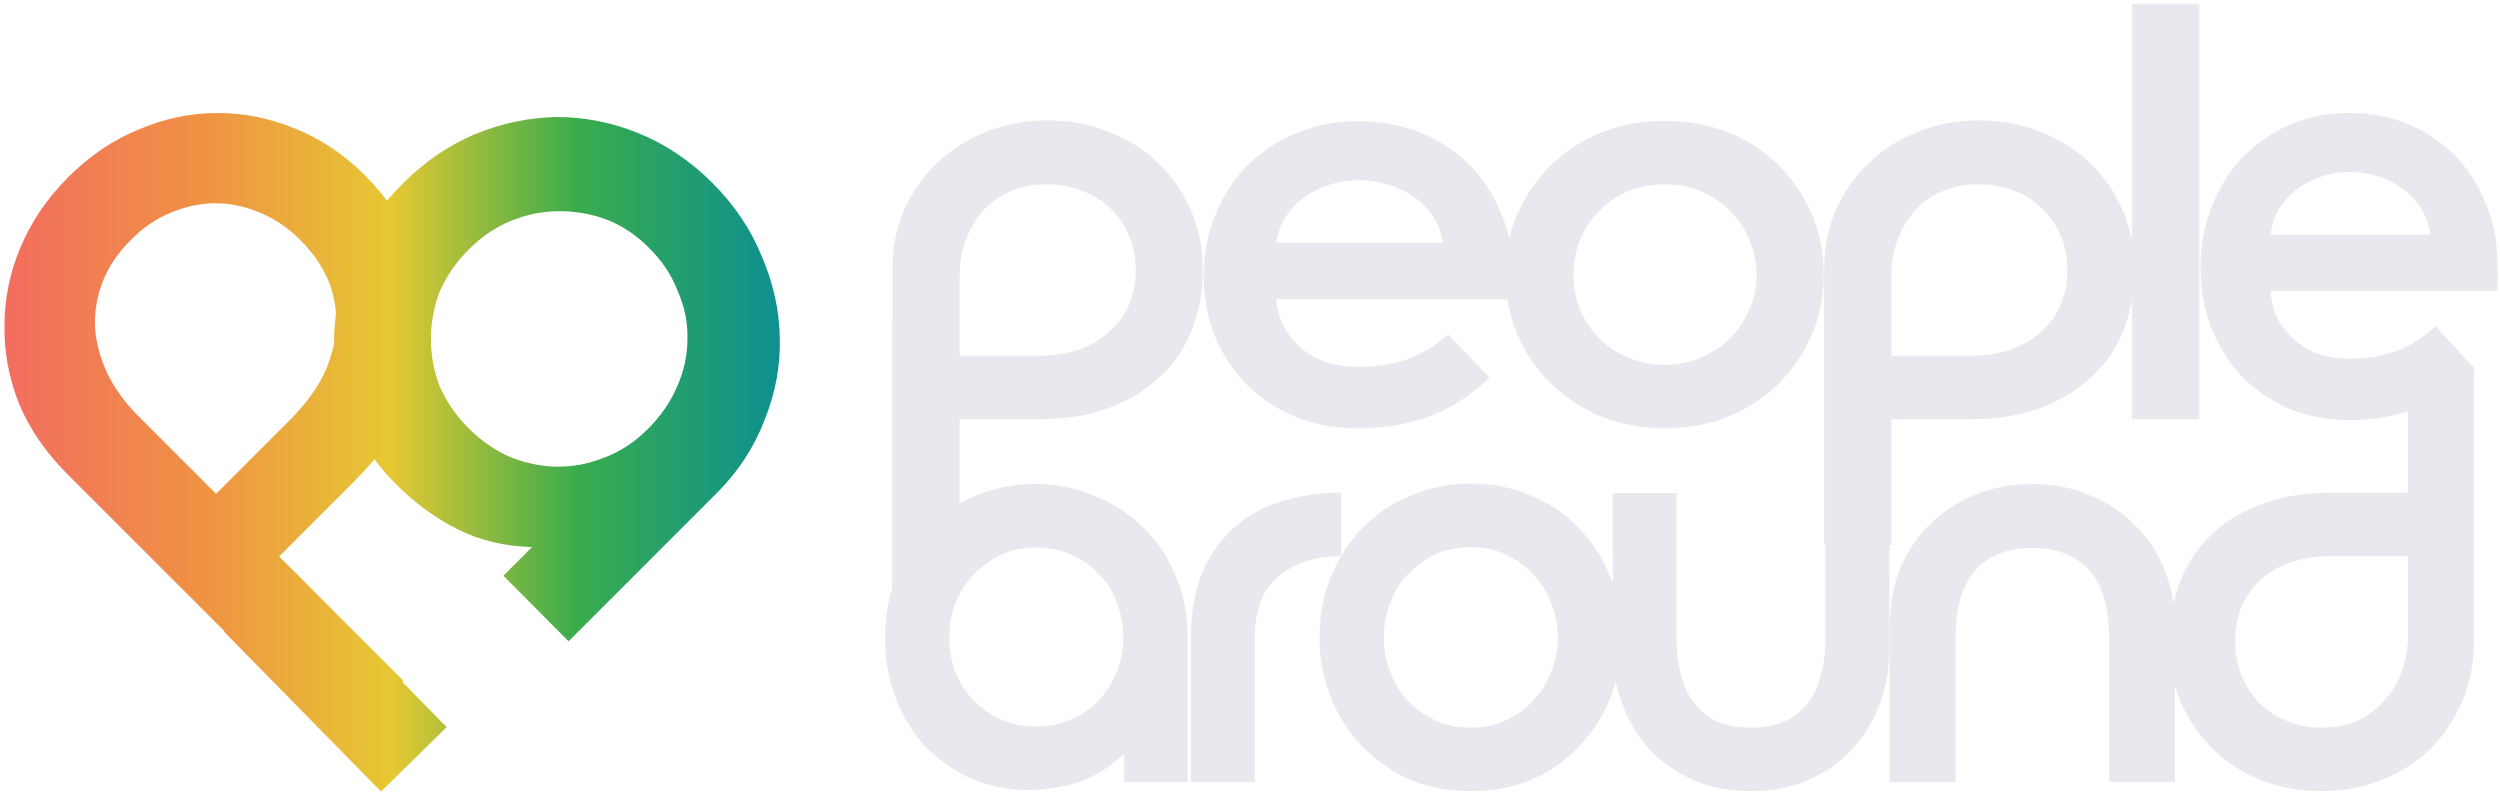
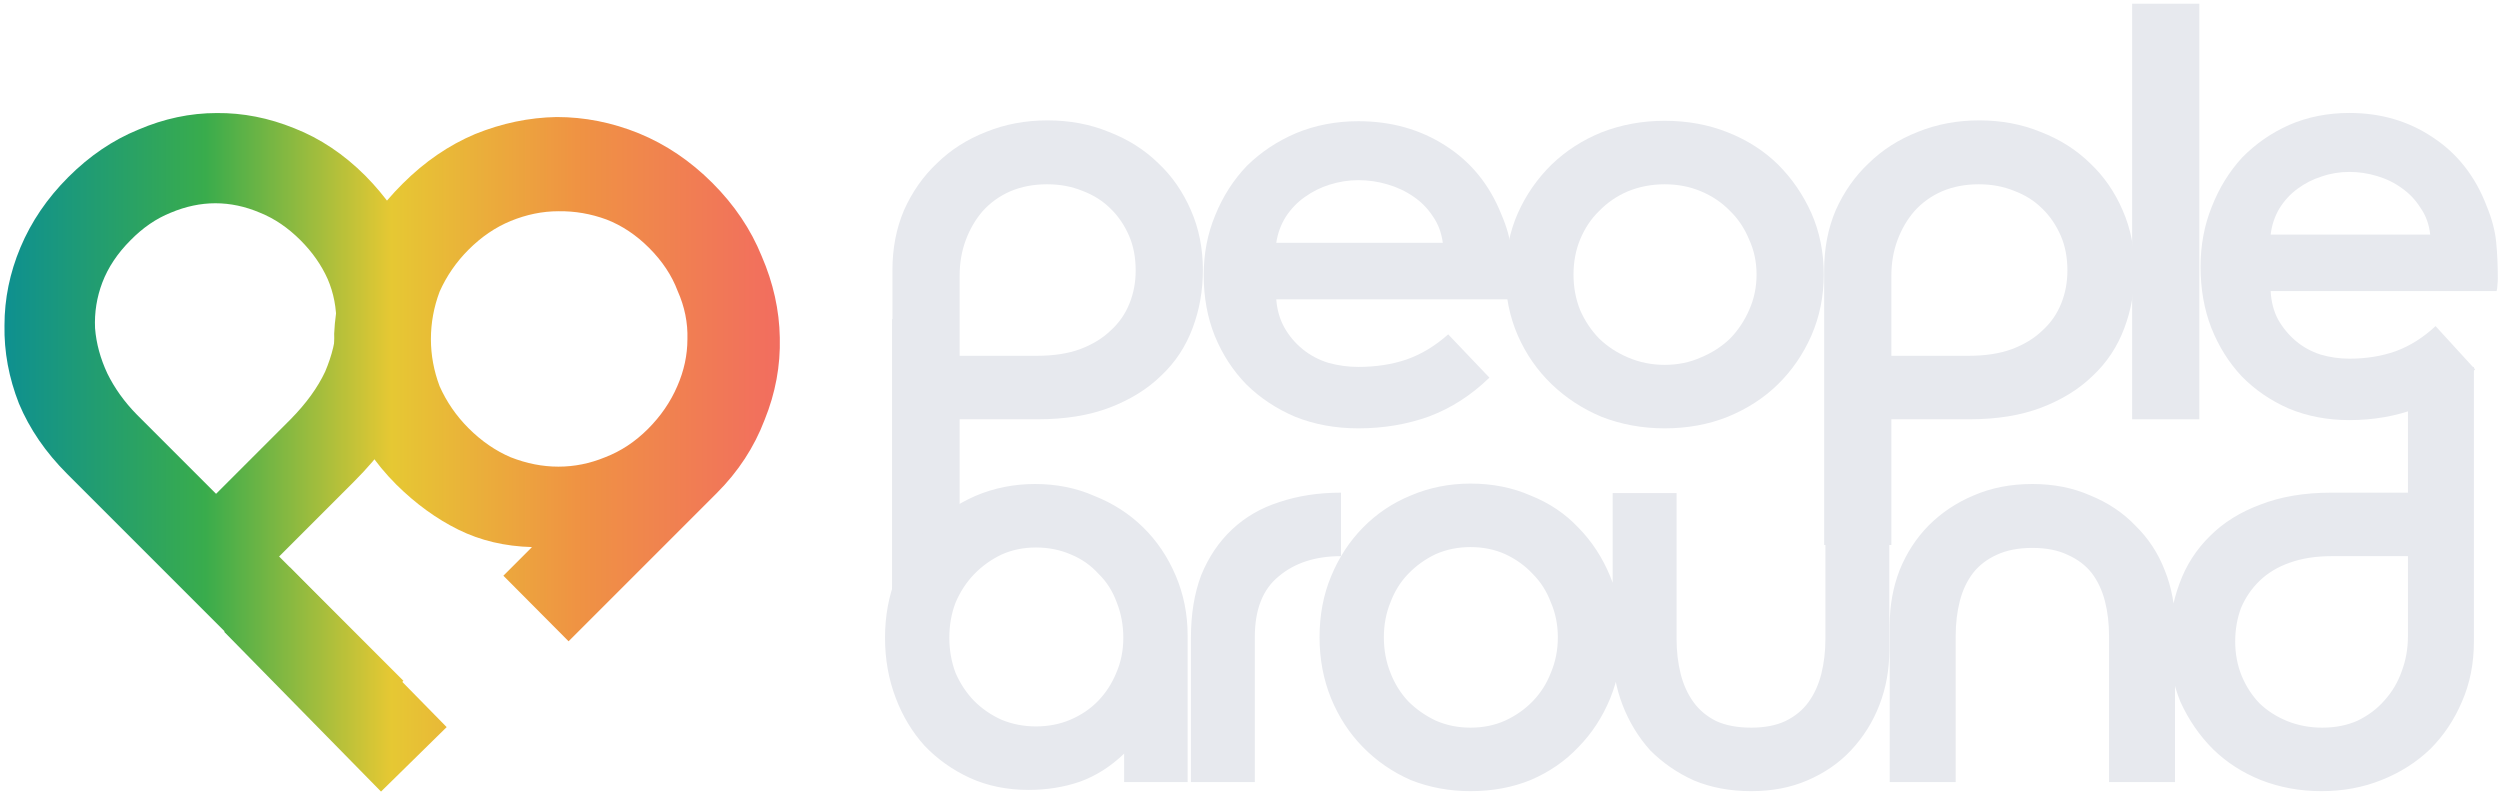
<svg xmlns="http://www.w3.org/2000/svg" viewBox="0 0.3 606.4 192.7" role="img" aria-label="Peoplearound">
  <defs>
    <linearGradient id="pg" gradientUnits="userSpaceOnUse" x1="1" y1="94.8" x2="214.7" y2="94.8">
-       <stop offset="0" stop-color="#F26D5F" />
-       <stop offset="0.26" stop-color="#EF9343" />
+       <stop offset="0" stop-color="#0E9090" />
+       <stop offset="0.26" stop-color="#39AC4C" />
      <stop offset="0.5" stop-color="#E6C833" />
-       <stop offset="0.74" stop-color="#39AC4C" />
-       <stop offset="1" stop-color="#0E9090" />
+       <stop offset="0.74" stop-color="#EF9343" />
+       <stop offset="1" stop-color="#F26D5F" />
    </linearGradient>
  </defs>
  <g transform="translate(0.12 26.49) scale(0.8788)">
    <path fill="url(#pg)" d="m59.5 106.5l20.6-20.6q6.4-6.5 9.5-13.1 2.9-6.8 3.1-13.1 0.1-6.7-2.4-12.5-2.6-5.8-7.5-10.7-5.2-5.2-11.2-7.6-6.1-2.6-12.3-2.6-6.1 0-12.3 2.6-6 2.4-11.1 7.6-5.4 5.4-7.8 11.7-2.3 6.1-2 12.6 0.5 6.3 3.4 12.5 3 6.1 8.1 11.3zm33.9 69.5l-75-75q-8.9-8.9-13.3-19.4-4.2-10.7-4-21.6 0-11 4.4-21.5 4.5-10.7 13.2-19.4 8.8-8.8 19.3-13.1 10.7-4.6 21.7-4.6 10.8-0.1 21.4 4.2 10.7 4.2 19.6 13.1 8.4 8.5 13.1 18.7 4.7 10.2 4.7 21.2 0 11-5.1 22.5-5 11.2-15.8 22l-20.7 20.7 34.3 34.3z" />
    <path fill="url(#pg)" fill-rule="evenodd" d="m123.15 170.89l-18.12 17.79-43.29-44.1 18.12-17.79z" />
    <path fill="url(#pg)" d="m129.2 88.4q5.3 5.3 11.6 8 6.6 2.6 13.2 2.6 6.6 0 12.9-2.6 6.5-2.5 11.8-7.8 5.3-5.3 8.1-11.8 2.8-6.4 2.8-13 0.2-6.8-2.7-13.3-2.4-6.4-7.9-11.9-5.3-5.3-11.7-7.8-6.5-2.4-13.3-2.3-6.6 0-13.2 2.7-6.3 2.6-11.6 7.9-5.1 5.1-8 11.6-2.4 6.4-2.4 13.1 0 6.6 2.4 13 2.9 6.5 8 11.6zm27.6 58.8l-18-18.1 7.9-7.9q-11.2-0.3-20.3-4.8-9.1-4.5-17.1-12.4-9.1-9.1-13.2-19.9-4.1-10.7-4-21.8 0.5-11.1 5.1-21.7 4.8-10.8 13.8-19.7 9.1-9.1 20-13.7 11.1-4.5 22.5-4.7 11.6 0 22.7 4.5 11.2 4.6 20.3 13.7 9.1 9.1 13.6 20.2 4.8 11.1 5 22.5 0.3 11.6-4.2 22.7-4.3 11.3-13.2 20.2z" />
  </g>
  <g transform="translate(-23.23 0)">
    <path fill="#e7e9ee" d="m256 86.6h18.8q6 0 10.4-1.6 4.5-1.7 7.4-4.5 3.1-2.8 4.6-6.6 1.5-3.7 1.5-8 0-4.7-1.6-8.4-1.7-3.9-4.5-6.6-2.8-2.8-6.8-4.3-3.9-1.6-8.6-1.6-4.9 0-8.9 1.7-3.9 1.7-6.7 4.8-2.6 3-4.1 7-1.5 4-1.5 8.7zm-16.3 45.9v-66.7q0-7.9 2.8-14.5 3-6.7 8-11.4 5-4.9 11.9-7.6 6.9-2.8 14.9-2.8 8.1 0 14.9 2.8 7 2.7 12 7.6 5 4.7 7.9 11.4 2.9 6.6 2.9 14.5 0 7.5-2.5 14.1-2.5 6.7-7.6 11.5-5 4.9-12.6 7.8-7.4 2.8-17.3 2.8h-19v30.5z" />
    <path fill="#e7e9ee" d="m332.8 59.2h40.4q-0.5-3.7-2.4-6.4-1.9-2.9-4.7-4.8-2.9-2-6.4-3-3.4-1-7-1-3.5 0-7 1.1-3.2 1-6 3-2.7 1.9-4.6 4.8-1.8 2.9-2.3 6.3zm41.7 22.2l10 10.5q-6.6 6.4-14.6 9.4-8 2.9-17.2 2.9-8.3 0-15.3-2.8-6.8-2.9-11.8-7.8-4.9-5-7.7-11.8-2.7-6.7-2.7-14.8 0-7.8 2.8-14.5 2.8-6.9 7.7-12 5.1-5 11.9-7.9 7-2.9 15.1-2.9 11.9 0 21.1 5.9 9.3 5.9 13.6 16.7 2 4.6 2.4 8.7 0.4 4 0.4 8.9 0 0.7-0.1 1.6 0 0.7-0.2 1.4h-57.1q0.3 3.9 2 6.9 1.7 3 4.4 5.2 2.7 2.2 6.2 3.3 3.6 1 7.3 1 6.4 0 11.7-1.8 5.4-1.9 10.1-6.1z" />
    <path fill="#e7e9ee" d="m427 88.8q4.8 0 8.8-1.8 4.1-1.7 7.1-4.6 2.9-3 4.6-6.9 1.8-4 1.8-8.6 0-4.6-1.8-8.5-1.7-4.1-4.6-6.9-3-3.1-7.1-4.8-4-1.7-8.8-1.7-4.7 0-8.9 1.7-4 1.7-7 4.8-2.9 2.8-4.6 6.9-1.6 3.9-1.6 8.5 0 4.6 1.6 8.6 1.7 3.9 4.6 6.9 3 2.9 7 4.6 4.2 1.8 8.9 1.8zm-38.6-21.9q0-8.1 3-14.9 3-6.7 8.2-11.8 5.2-5 12.1-7.8 7.2-2.8 15.3-2.8 8.3 0 15.3 2.8 7.1 2.8 12.2 7.8 5.1 5.1 8.1 11.8 3 6.8 3 14.9 0 7.9-3 14.8-3 6.8-8.1 11.8-5.1 5-12.2 7.9-7 2.8-15.3 2.8-8.1 0-15.3-2.8-6.9-2.9-12.1-7.9-5.2-5-8.2-11.8-3-6.9-3-14.8z" />
    <path fill="#e7e9ee" d="m482 86.6h18.8q6 0 10.4-1.6 4.5-1.7 7.4-4.5 3.1-2.8 4.6-6.6 1.5-3.7 1.5-8 0-4.7-1.6-8.4-1.7-3.9-4.5-6.6-2.8-2.8-6.8-4.3-3.9-1.6-8.6-1.6-4.9 0-8.9 1.7-3.9 1.7-6.7 4.8-2.6 3-4.1 7-1.5 4-1.5 8.7zm-16.3 45.9v-66.7q0-7.9 2.8-14.5 3-6.7 8-11.4 5-4.9 11.9-7.6 6.9-2.8 14.9-2.8 8.1 0 14.9 2.8 7 2.7 12 7.6 5 4.7 7.9 11.4 2.9 6.6 2.9 14.5 0 7.5-2.5 14.1-2.5 6.7-7.6 11.5-5 4.9-12.6 7.8-7.4 2.8-17.3 2.8h-19v30.5z" />
    <path fill="#e7e9ee" d="m540.4 102v-100.8h16.3v100.8z" />
    <path fill="#e7e9ee" d="m239.6 149v-71.3h14.5v71.3z" />
    <path fill="#e7e9ee" d="m274.5 176.5q4.5 0 8.3-1.6 4-1.7 6.8-4.6 2.8-2.9 4.4-6.8 1.7-3.9 1.7-8.5 0-4.6-1.6-8.6-1.5-4.1-4.4-6.9-2.8-3.1-6.7-4.7-3.9-1.7-8.5-1.7-4.5 0-8.3 1.7-3.8 1.8-6.7 4.8-2.8 2.9-4.5 6.9-1.5 3.9-1.5 8.5 0 4.5 1.5 8.5 1.7 3.9 4.5 6.8 2.9 2.9 6.7 4.6 3.9 1.6 8.3 1.6zm36.8 13.5h-15.4v-6.9q-4.9 4.7-10.7 6.8-5.8 2-12.5 2-7.8 0-14.2-2.9-6.3-2.9-11-7.8-4.5-5-7-11.6-2.6-6.8-2.6-14.6 0-7.9 2.7-14.7 2.8-6.7 7.6-11.8 5-5 11.6-7.9 6.8-2.9 14.5-2.9 7.8 0 14.4 2.9 6.8 2.7 11.8 7.6 5 4.9 7.9 11.7 2.9 6.8 2.9 14.5zm0.8 0v-35q0-8.6 2.5-15.2 2.7-6.6 7.5-11.1 4.8-4.5 11.4-6.6 6.8-2.3 15-2.3v15.4q-9.3 0-15.1 4.9-5.8 4.7-5.8 14.7v35.2zm67.8-13.2q4.6 0 8.4-1.7 3.9-1.8 6.7-4.7 2.9-3 4.4-6.9 1.7-4 1.7-8.6 0-4.6-1.7-8.5-1.5-4-4.4-6.9-2.8-3-6.7-4.8-3.8-1.7-8.4-1.7-4.5 0-8.4 1.7-3.8 1.8-6.7 4.8-2.8 2.9-4.3 6.9-1.6 3.9-1.6 8.5 0 4.6 1.6 8.6 1.5 3.9 4.3 6.9 2.9 2.9 6.7 4.7 3.9 1.7 8.4 1.7zm-36.6-21.9q0-8.1 2.8-14.8 2.8-6.8 7.7-11.8 5-5.1 11.6-7.8 6.8-2.9 14.5-2.9 8 0 14.6 2.9 6.8 2.7 11.6 7.8 4.9 5 7.7 11.8 2.8 6.7 2.8 14.8 0 7.9-2.8 14.8-2.8 6.8-7.7 11.8-4.8 5.1-11.6 8-6.6 2.7-14.6 2.7-7.7 0-14.5-2.7-6.6-2.9-11.6-8-4.9-5-7.7-11.8-2.8-6.9-2.8-14.8zm71.1 3.2v-38.2h15.5v35.4q0 4.5 1 8.5 1 3.9 3.1 6.8 2.1 2.9 5.5 4.6 3.5 1.6 8.5 1.6 4.9 0 8.3-1.6 3.5-1.7 5.6-4.6 2.1-2.9 3.1-6.8 1-4 1-8.5v-35.4h15.5v38.2q0 7-2.4 13.2-2.4 6.2-6.9 11-4.3 4.6-10.6 7.3-6 2.6-13.6 2.6-7.7 0-13.9-2.6-6-2.7-10.6-7.3-4.3-4.8-6.7-11-2.4-6.2-2.4-13.2zm67.2 31.9v-38.1q0-7.1 2.4-13.3 2.5-6.2 7-10.8 4.7-4.7 10.9-7.3 6.4-2.8 14.3-2.8 7.8 0 14.1 2.8 6.4 2.6 10.9 7.3 4.7 4.6 7.1 10.8 2.5 6.2 2.5 13.3v38.1h-16v-35.4q0-4.6-1-8.5-1-3.9-3.2-6.8-2.2-2.8-5.8-4.4-3.5-1.7-8.6-1.7-5.1 0-8.7 1.7-3.5 1.6-5.7 4.4-2.2 2.9-3.2 6.8-1 3.9-1 8.5v35.4zm125.7-54.8h-18.5q-5.8 0-10.2 1.6-4.3 1.5-7.3 4.4-2.9 2.8-4.5 6.6-1.4 3.8-1.4 8.1 0 4.5 1.6 8.4 1.6 3.8 4.3 6.6 2.8 2.7 6.7 4.3 4 1.6 8.5 1.6 4.8 0 8.6-1.7 3.9-1.9 6.5-4.9 2.8-3.1 4.2-7.1 1.5-4 1.5-8.5zm16-45.9v66.6q0 8-2.9 14.6-2.8 6.6-7.7 11.5-5 4.8-11.8 7.5-6.7 2.7-14.6 2.7-7.8 0-14.7-2.7-6.7-2.7-11.6-7.5-4.9-4.9-7.9-11.5-2.7-6.6-2.7-14.6 0-7.4 2.5-14.1 2.4-6.6 7.4-11.5 4.9-4.9 12.2-7.6 7.4-2.9 17.2-2.9h18.6v-30.5z" />
    <path fill="#e7e9ee" d="m574 57.2h38.7q-0.4-3.7-2.3-6.4-1.8-2.9-4.5-4.8-2.7-2-6.1-3-3.3-1-6.7-1-3.5 0-6.7 1.1-3.2 1-5.9 3-2.6 1.9-4.4 4.8-1.7 2.9-2.1 6.3zm40 22.2l9.6 10.5q-6.3 6.4-14 9.4-7.7 2.9-16.5 2.9-8 0-14.7-2.8-6.6-2.9-11.4-7.8-4.7-5-7.4-11.8-2.6-6.7-2.6-14.8 0-7.8 2.7-14.5 2.7-6.9 7.4-12 4.9-5 11.4-7.9 6.7-2.9 14.6-2.9 11.4 0 20.2 5.9 9 5.9 13.1 16.7 1.9 4.6 2.3 8.7 0.4 4 0.4 8.9 0 0.7-0.1 1.6 0 0.7-0.2 1.4h-54.8q0.2 3.9 1.8 6.9 1.7 3 4.3 5.2 2.6 2.2 6 3.3 3.4 1 7 1 6.1 0 11.2-1.8 5.2-1.9 9.7-6.1z" />
  </g>
</svg>
